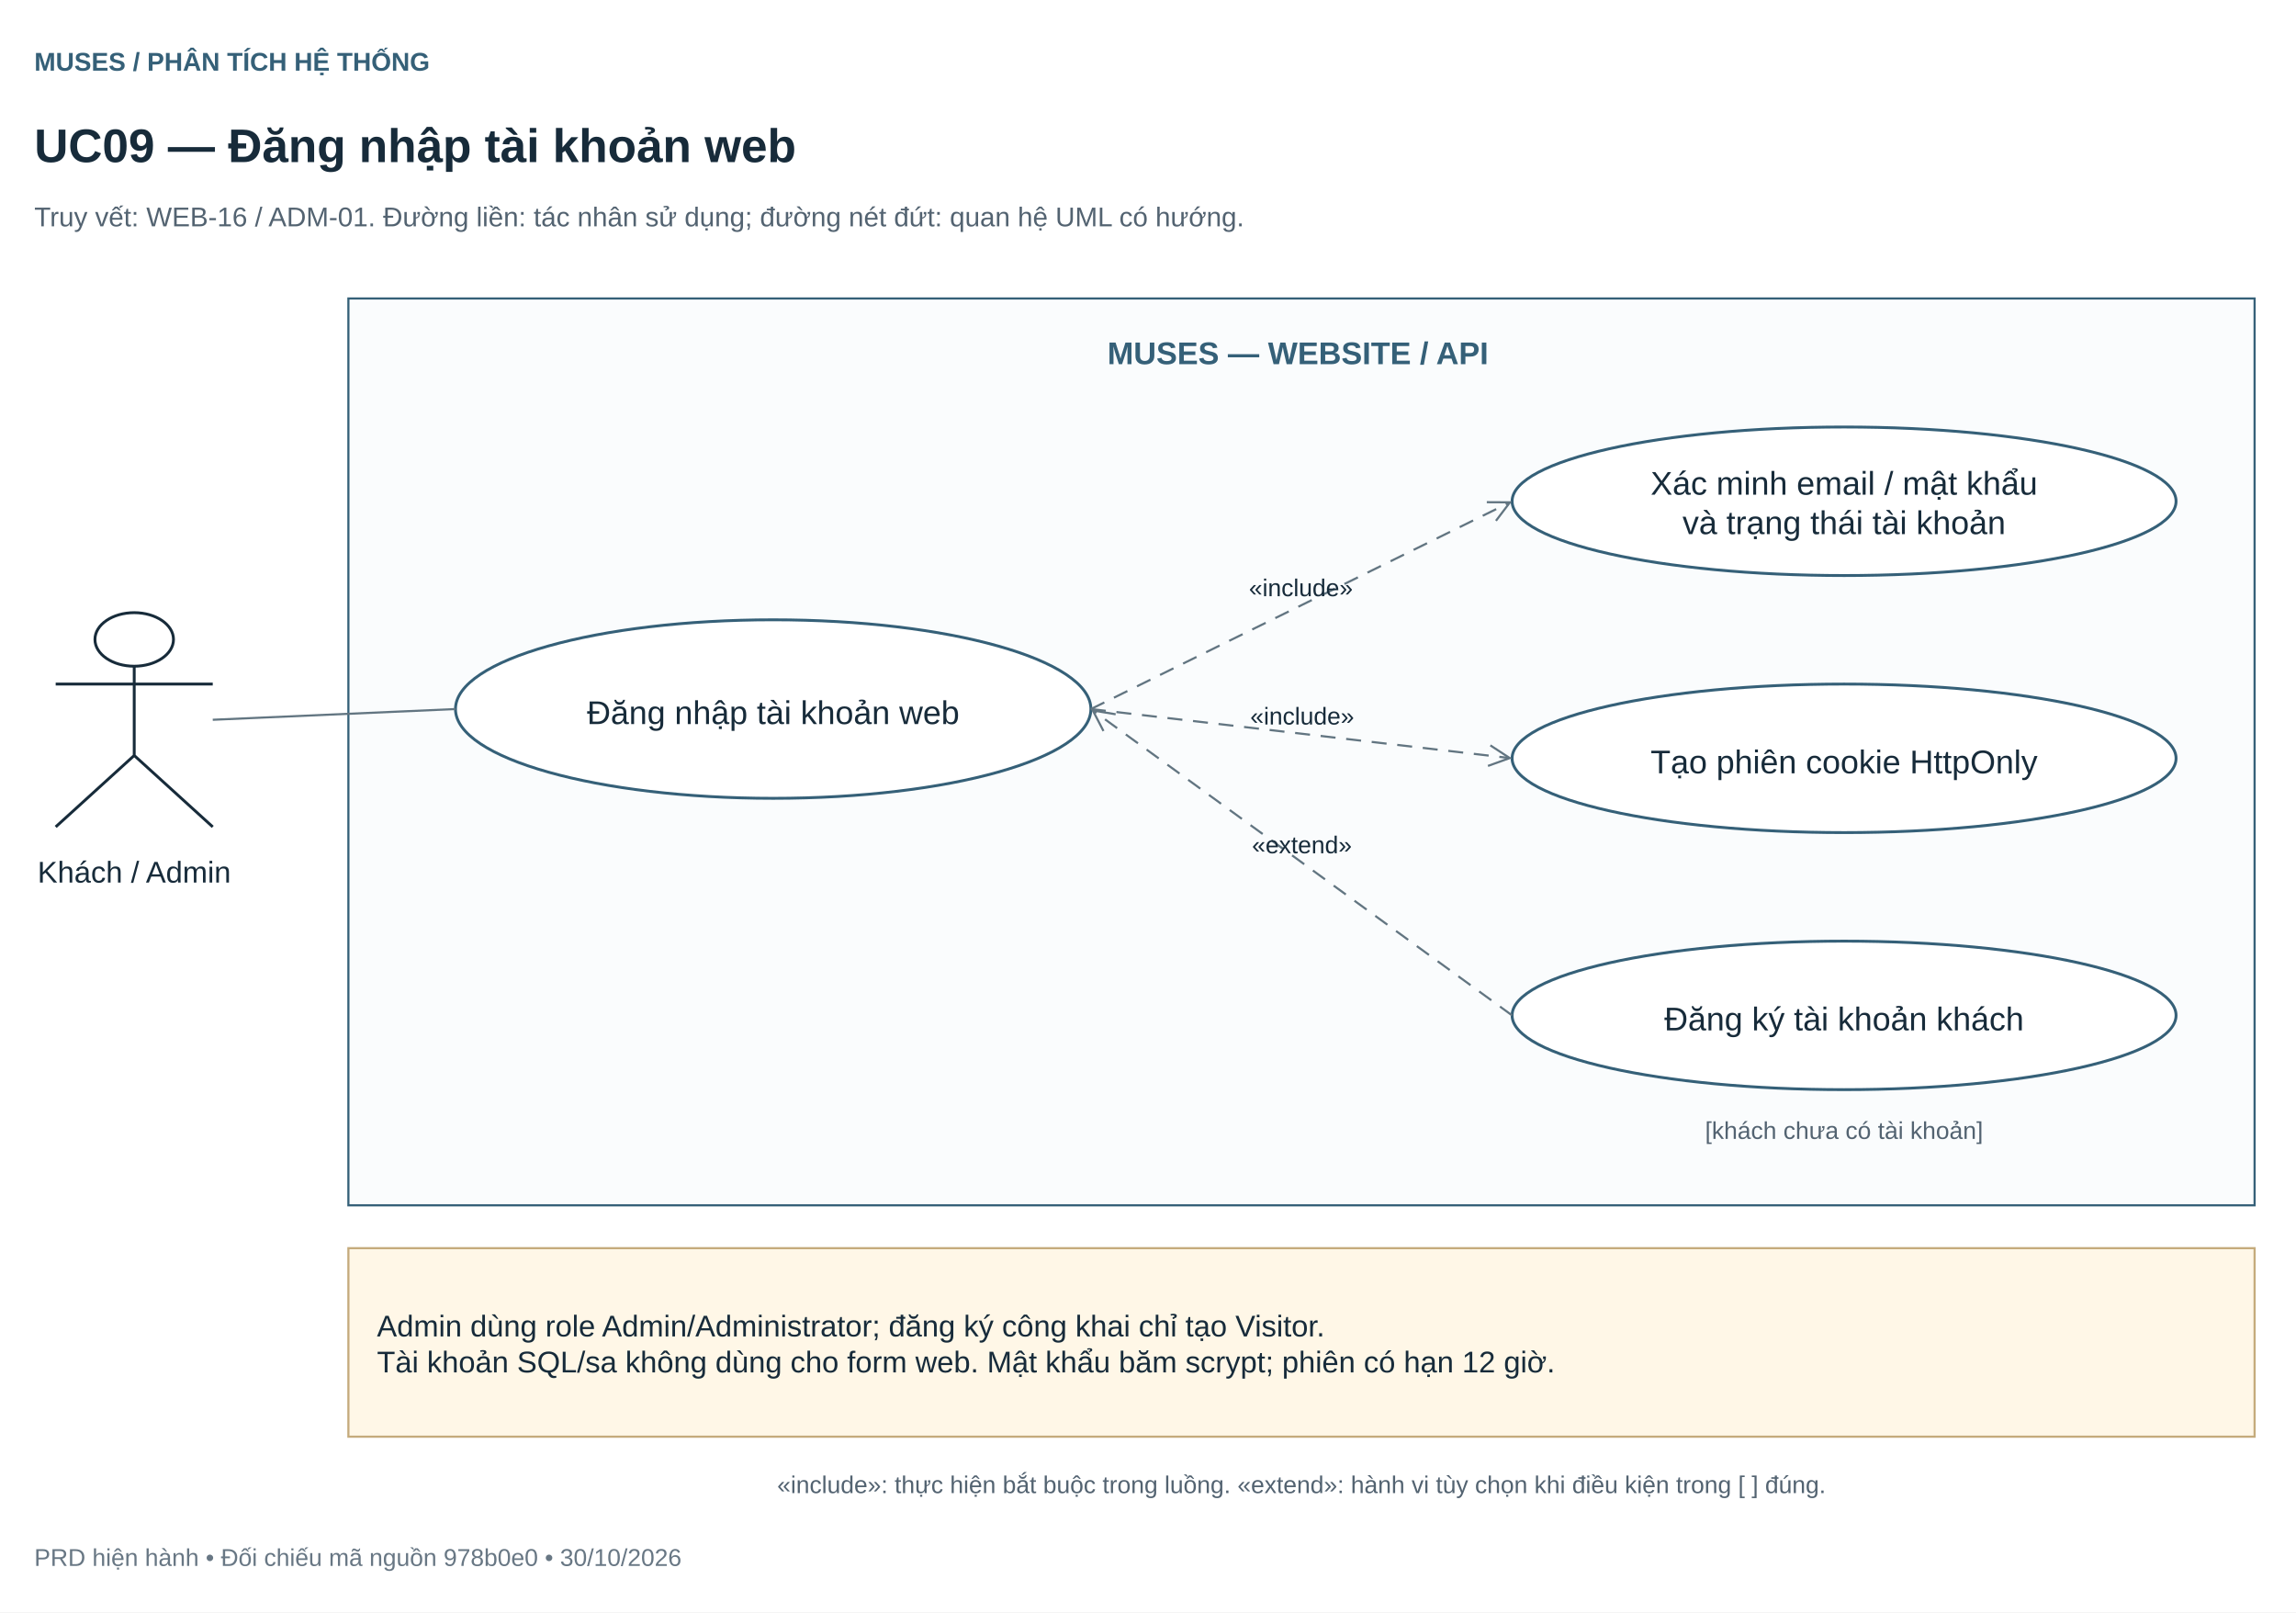
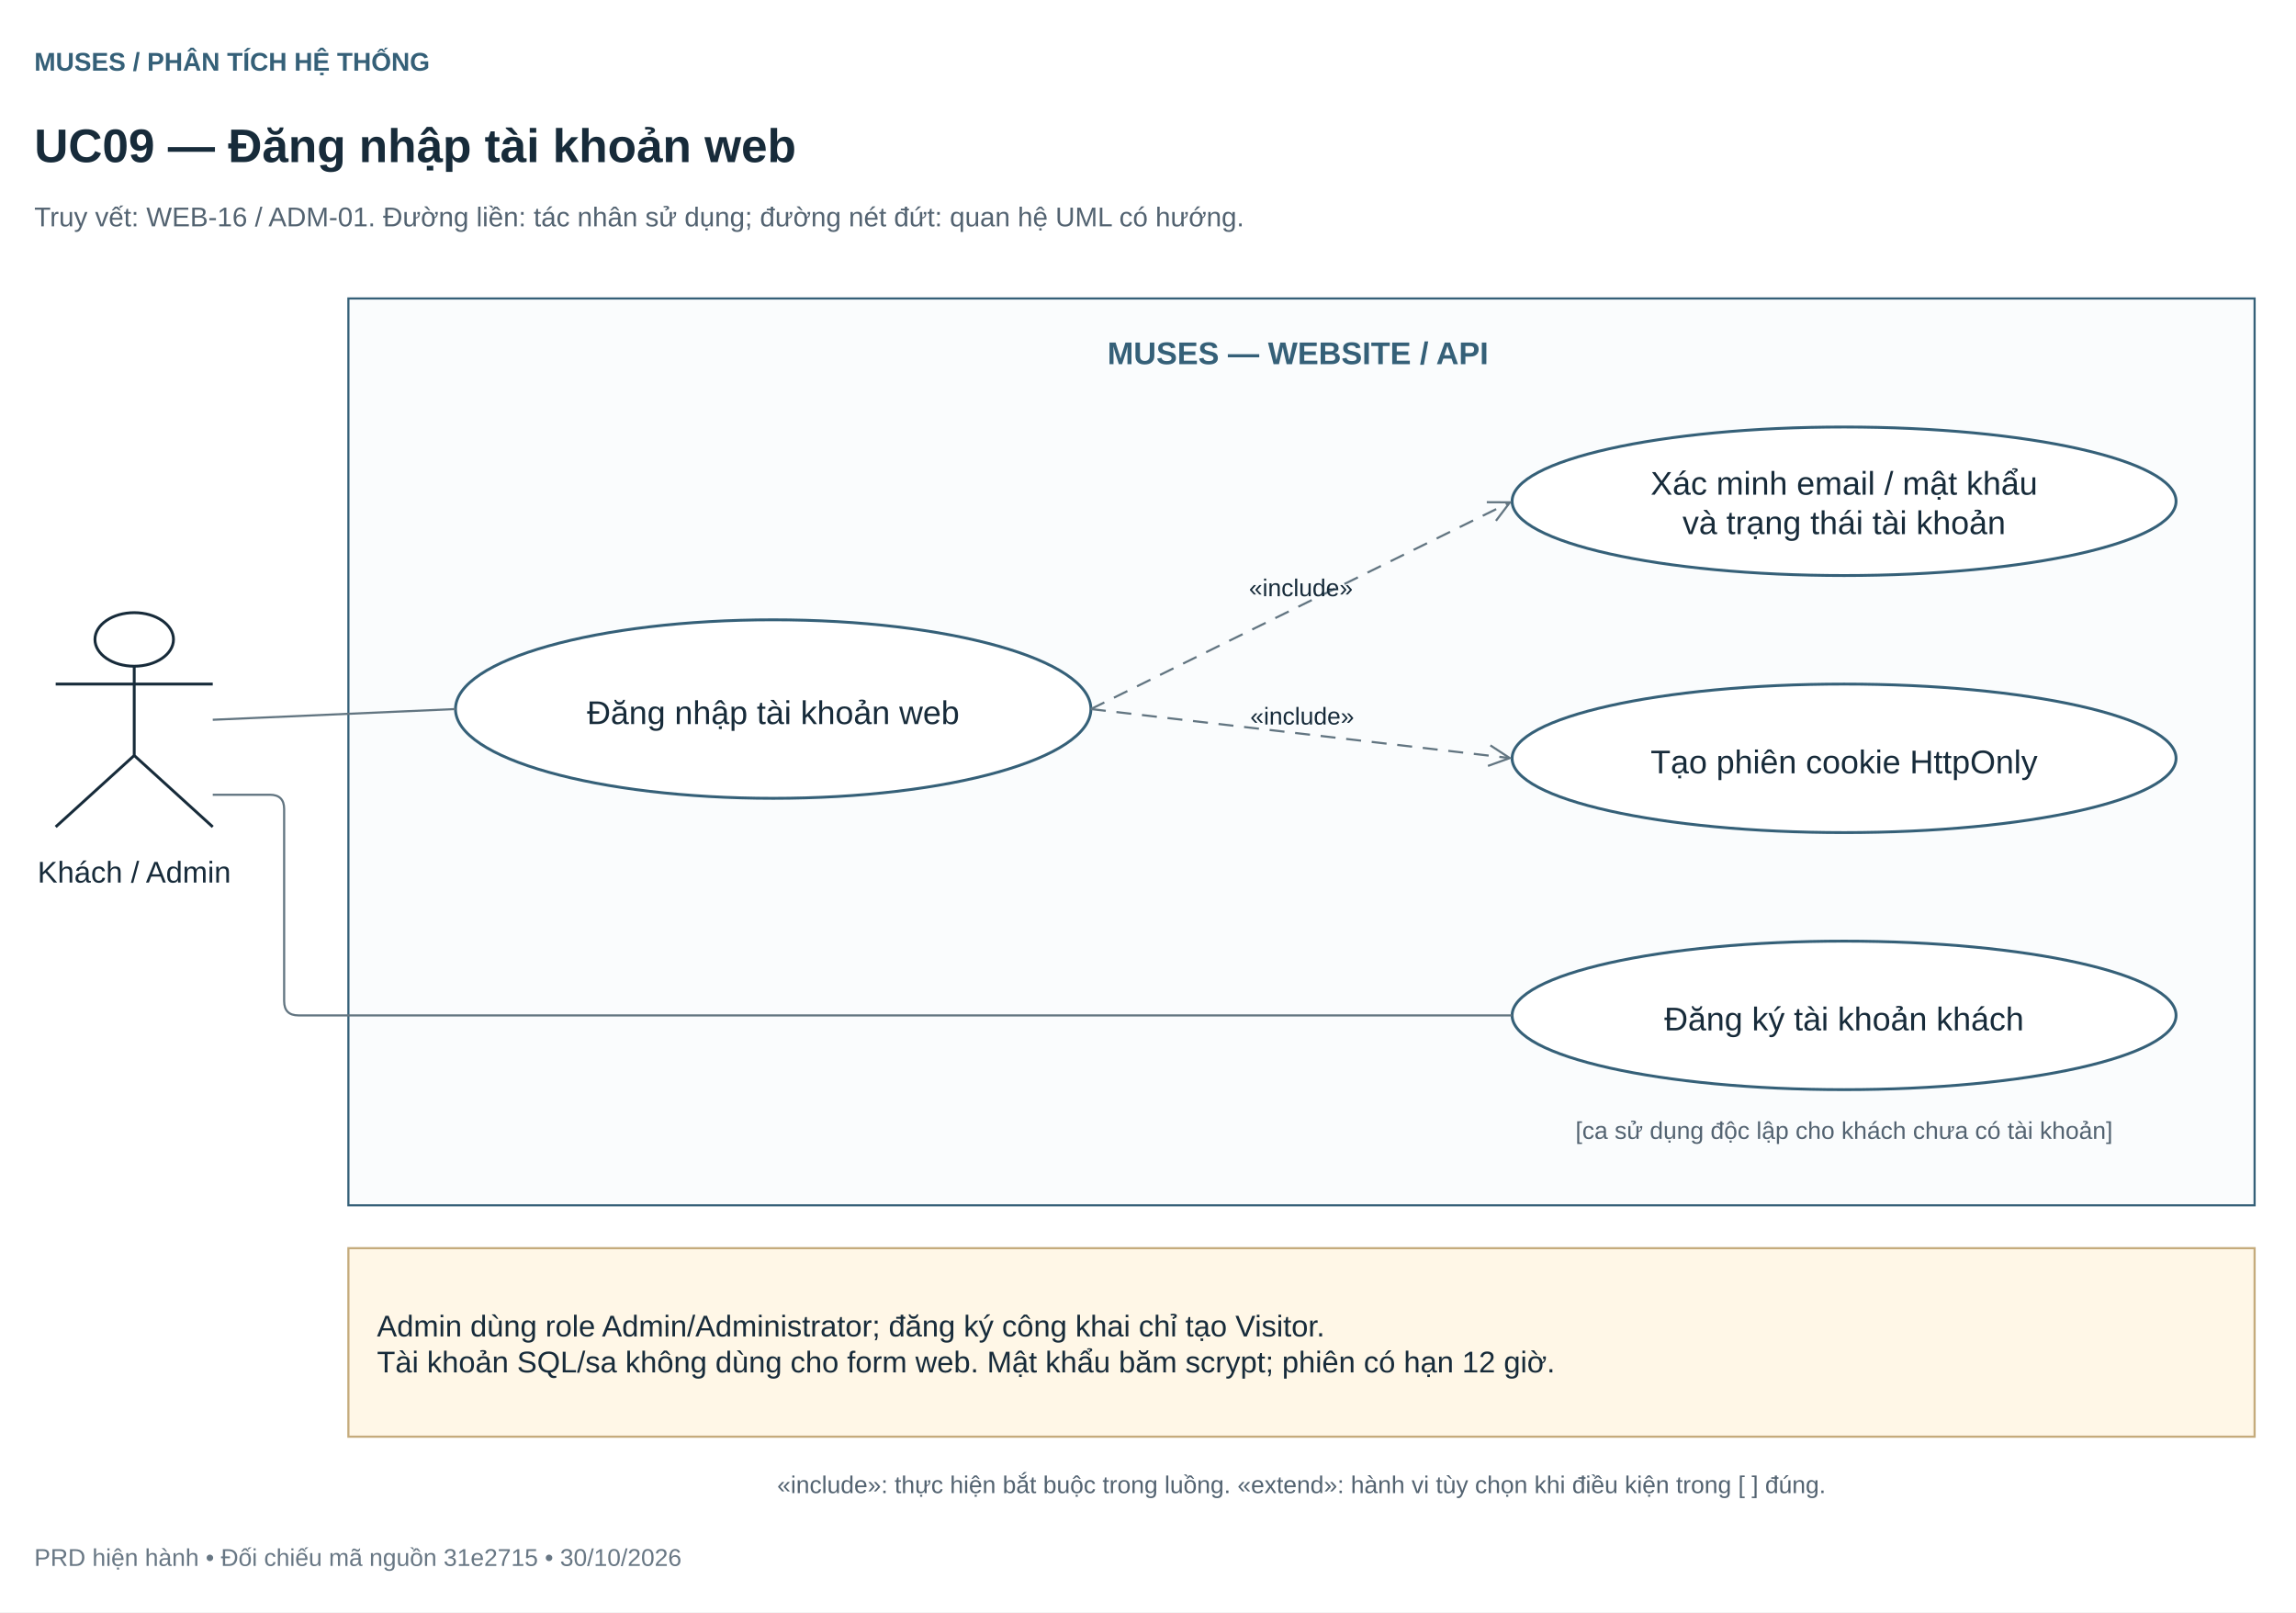
<svg xmlns="http://www.w3.org/2000/svg" style="background: #ffffff; background-color: light-dark(#ffffff, #121212);" version="1.1" width="1608px" height="1129px" viewBox="0 0 1608 1129">
  <defs>
    <clipPath id="mx-clip-22-22-1564-39-0">
      <rect x="22" y="22" width="1564" height="39" />
    </clipPath>
    <clipPath id="mx-clip-22-66-1564-64-0">
      <rect x="22" y="66" width="1564" height="64" />
    </clipPath>
    <clipPath id="mx-clip-22-130-1564-40-0">
      <rect x="22" y="130" width="1564" height="40" />
    </clipPath>
    <clipPath id="mx-clip-22-1071-1564-36-0">
      <rect x="22" y="1071" width="1564" height="36" />
    </clipPath>
    <clipPath id="mx-clip-272-222-1274-46-0">
      <rect x="272" y="222" width="1274" height="46" />
    </clipPath>
    <clipPath id="mx-clip-1057-768-469-44-0">
      <rect x="1057" y="768" width="469" height="44" />
    </clipPath>
    <clipPath id="mx-clip-242-1019-1339-38-0">
      <rect x="242" y="1019" width="1339" height="38" />
    </clipPath>
  </defs>
  <rect fill="#ffffff" width="100%" height="100%" x="0" y="0" style="fill: light-dark(rgb(255, 255, 255), rgb(18, 18, 18));" />
  <g>
    <g data-cell-id="0">
      <g data-cell-id="1">
        <g data-cell-id="n2">
          <g>
            <rect x="24" y="24" width="1560" height="35" fill="none" stroke="none" pointer-events="all" />
          </g>
          <g>
            <g fill="#356078" font-family="Arial" font-weight="bold" text-anchor="start" font-size="18px" clip-path="url(#mx-clip-22-22-1564-39-0)" style="fill: light-dark(rgb(53, 96, 120), rgb(131, 168, 189));">
              <g transform="translate(24,49.5) scale(1)">
                <text>
                  <tspan>MUSES  /  PHÂN TÍCH HỆ THỐNG</tspan>
                </text>
              </g>
            </g>
          </g>
        </g>
        <g data-cell-id="n3">
          <g>
            <rect x="24" y="68" width="1560" height="60" fill="none" stroke="none" pointer-events="all" />
          </g>
          <g>
            <g fill="#172B3A" font-family="Arial" font-weight="bold" text-anchor="start" font-size="33px" clip-path="url(#mx-clip-22-66-1564-64-0)" style="fill: light-dark(rgb(23, 43, 58), rgb(188, 205, 218));">
              <g transform="translate(24,113.5) scale(1)">
                <text>
                  <tspan>UC09 — Đăng nhập tài khoản web</tspan>
                </text>
              </g>
            </g>
          </g>
        </g>
        <g data-cell-id="n4">
          <g>
            <rect x="24" y="132" width="1560" height="36" fill="none" stroke="none" pointer-events="all" />
          </g>
          <g>
            <g fill="#536371" font-family="Arial" text-anchor="start" font-size="19px" clip-path="url(#mx-clip-22-130-1564-40-0)" style="fill: light-dark(rgb(83, 99, 113), rgb(142, 156, 168));">
              <g transform="translate(24,158.5) scale(1)">
                <text>
                  <tspan>Truy vết: WEB-16 / ADM-01. Đường liền: tác nhân sử dụng; đường nét đứt: quan hệ UML có hướng.</tspan>
                </text>
              </g>
            </g>
          </g>
        </g>
        <g data-cell-id="n5">
          <g>
            <rect x="24" y="1073" width="1560" height="32" fill="none" stroke="none" pointer-events="all" />
          </g>
          <g>
            <g fill="#687784" font-family="Arial" text-anchor="start" font-size="17px" clip-path="url(#mx-clip-22-1071-1564-36-0)" style="fill: light-dark(rgb(104, 119, 132), rgb(126, 139, 150));">
              <g transform="translate(24,1096.5) scale(1)">
                <text>
-                   <tspan>PRD hiện hành • Đối chiếu mã nguồn 978b0e0 • 30/10/2026</tspan>
+                   <tspan>PRD hiện hành • Đối chiếu mã nguồn 31e2715 • 30/10/2026</tspan>
                </text>
              </g>
            </g>
          </g>
        </g>
        <g data-cell-id="n6">
          <g>
            <rect x="244" y="209" width="1335" height="635" fill="#fafcfd" stroke="#356078" stroke-width="1.5" pointer-events="all" style="fill: light-dark(rgb(250, 252, 253), rgb(19, 21, 21)); stroke: light-dark(rgb(53, 96, 120), rgb(131, 168, 189));" />
          </g>
        </g>
        <g data-cell-id="n7">
          <g>
            <rect x="274" y="224" width="1270" height="42" fill="none" stroke="none" pointer-events="all" />
          </g>
          <g>
            <g fill="#356078" font-family="Arial" font-weight="bold" text-anchor="middle" font-size="22px" clip-path="url(#mx-clip-272-222-1274-46-0)" style="fill: light-dark(rgb(53, 96, 120), rgb(131, 168, 189));">
              <g transform="translate(909,255) scale(1)">
                <text>
                  <tspan>MUSES — WEBSITE / API</tspan>
                </text>
              </g>
            </g>
          </g>
        </g>
        <g data-cell-id="n8">
          <g>
            <ellipse cx="94" cy="447.75" rx="27.5" ry="18.75" fill="#ffffff" stroke="#172b3a" stroke-width="2" pointer-events="all" style="fill: light-dark(rgb(255, 255, 255), rgb(18, 18, 18)); stroke: light-dark(rgb(23, 43, 58), rgb(188, 205, 218));" />
            <path d="M 94 466.5 L 94 529 M 94 479 L 39 479 M 94 479 L 149 479 M 94 529 L 39 579 M 94 529 L 149 579" fill="none" stroke="#172b3a" stroke-width="2" stroke-miterlimit="10" pointer-events="all" style="stroke: light-dark(rgb(23, 43, 58), rgb(188, 205, 218));" />
          </g>
          <g>
            <g fill="#172B3A" font-family="Arial" text-anchor="middle" font-size="21px" style="fill: light-dark(rgb(23, 43, 58), rgb(188, 205, 218));">
              <text x="94" y="618">Khách / Admin</text>
            </g>
          </g>
        </g>
        <g data-cell-id="n9">
          <g>
            <ellipse cx="541.5" cy="496.5" rx="222.5" ry="62.5" fill="#ffffff" stroke="#356078" stroke-width="2" pointer-events="all" style="fill: light-dark(rgb(255, 255, 255), rgb(18, 18, 18)); stroke: light-dark(rgb(53, 96, 120), rgb(131, 168, 189));" />
          </g>
          <g>
            <g fill="#172B3A" font-family="Arial" text-anchor="middle" font-size="23px" style="fill: light-dark(rgb(23, 43, 58), rgb(188, 205, 218));">
              <g transform="translate(541.5,507) scale(1)">
                <text>
                  <tspan>Đăng nhập tài khoản web</tspan>
                </text>
              </g>
            </g>
          </g>
        </g>
        <g data-cell-id="e10">
          <g>
            <path d="M 149 504 L 319 496.5" fill="none" stroke="#627581" stroke-width="1.5" stroke-miterlimit="10" pointer-events="stroke" style="stroke: light-dark(rgb(98, 117, 129), rgb(126, 142, 153));" />
          </g>
        </g>
        <g data-cell-id="n11">
          <g>
            <ellipse cx="1291.5" cy="351" rx="232.5" ry="52" fill="#ffffff" stroke="#356078" stroke-width="2" pointer-events="all" style="fill: light-dark(rgb(255, 255, 255), rgb(18, 18, 18)); stroke: light-dark(rgb(53, 96, 120), rgb(131, 168, 189));" />
          </g>
          <g>
            <g fill="#172B3A" font-family="Arial" text-anchor="middle" data-blockTextHeight="55.199999999999996" data-htmlContentWidth="271.00244140625" font-size="23px" style="fill: light-dark(rgb(23, 43, 58), rgb(188, 205, 218));">
              <g transform="translate(1291.5,323.4) scale(1)">
                <text y="23" data-line-font-size="23" x="0">
                  <tspan>Xác minh email / mật khẩu</tspan>
                </text>
                <text y="50.6" data-line-font-size="23" x="0">
                  <tspan>và trạng thái tài khoản</tspan>
                </text>
              </g>
            </g>
          </g>
        </g>
        <g data-cell-id="e12">
          <g>
            <path d="M 764 496.5 L 1055.99 352.48" fill="none" stroke="#627581" stroke-width="1.5" stroke-miterlimit="10" stroke-dasharray="10.5 7.5" pointer-events="stroke" style="stroke: light-dark(rgb(98, 117, 129), rgb(126, 142, 153));" />
            <path d="M 1047.7 364.66 L 1057.5 351.74 L 1041.28 351.65" fill="none" stroke="#627581" stroke-width="1.5" stroke-miterlimit="10" pointer-events="all" style="stroke: light-dark(rgb(98, 117, 129), rgb(126, 142, 153));" />
          </g>
          <g>
            <g fill="#172B3A" font-family="Arial" text-anchor="middle" font-size="17px" style="fill: light-dark(rgb(23, 43, 58), rgb(188, 205, 218));">
              <g transform="translate(911.08,417.46) scale(1)">
                <text>
                  <tspan>«include»</tspan>
                </text>
              </g>
            </g>
          </g>
        </g>
        <g data-cell-id="n13">
          <g>
            <ellipse cx="1291.5" cy="531" rx="232.5" ry="52" fill="#ffffff" stroke="#356078" stroke-width="2" pointer-events="all" style="fill: light-dark(rgb(255, 255, 255), rgb(18, 18, 18)); stroke: light-dark(rgb(53, 96, 120), rgb(131, 168, 189));" />
          </g>
          <g>
            <g fill="#172B3A" font-family="Arial" text-anchor="middle" font-size="23px" style="fill: light-dark(rgb(23, 43, 58), rgb(188, 205, 218));">
              <g transform="translate(1291.5,541.5) scale(1)">
                <text>
                  <tspan>Tạo phiên cookie HttpOnly</tspan>
                </text>
              </g>
            </g>
          </g>
        </g>
        <g data-cell-id="e14">
          <g>
            <path d="M 764 496.5 L 1055.67 530.61" fill="none" stroke="#627581" stroke-width="1.5" stroke-miterlimit="10" stroke-dasharray="10.5 7.5" pointer-events="stroke" style="stroke: light-dark(rgb(98, 117, 129), rgb(126, 142, 153));" />
            <path d="M 1042.09 536.32 L 1057.33 530.81 L 1043.77 521.92" fill="none" stroke="#627581" stroke-width="1.5" stroke-miterlimit="10" pointer-events="all" style="stroke: light-dark(rgb(98, 117, 129), rgb(126, 142, 153));" />
          </g>
          <g>
            <g fill="#172B3A" font-family="Arial" text-anchor="middle" font-size="17px" style="fill: light-dark(rgb(23, 43, 58), rgb(188, 205, 218));">
              <g transform="translate(911.99,507.31) scale(1)">
                <text>
                  <tspan>«include»</tspan>
                </text>
              </g>
            </g>
          </g>
        </g>
        <g data-cell-id="n15">
          <g>
            <ellipse cx="1291.5" cy="711" rx="232.5" ry="52" fill="#ffffff" stroke="#356078" stroke-width="2" pointer-events="all" style="fill: light-dark(rgb(255, 255, 255), rgb(18, 18, 18)); stroke: light-dark(rgb(53, 96, 120), rgb(131, 168, 189));" />
          </g>
          <g>
            <g fill="#172B3A" font-family="Arial" text-anchor="middle" font-size="23px" style="fill: light-dark(rgb(23, 43, 58), rgb(188, 205, 218));">
              <g transform="translate(1291.5,721.5) scale(1)">
                <text>
                  <tspan>Đăng ký tài khoản khách</tspan>
                </text>
              </g>
            </g>
          </g>
        </g>
        <g data-cell-id="e16">
          <g>
-             <path d="M 1059 711 L 766.71 498.47" fill="none" stroke="#627581" stroke-width="1.5" stroke-miterlimit="10" stroke-dasharray="10.5 7.5" pointer-events="stroke" style="stroke: light-dark(rgb(98, 117, 129), rgb(126, 142, 153));" />
-             <path d="M 781.35 500.15 L 765.36 497.49 L 772.82 511.88" fill="none" stroke="#627581" stroke-width="1.5" stroke-miterlimit="10" pointer-events="all" style="stroke: light-dark(rgb(98, 117, 129), rgb(126, 142, 153));" />
-           </g>
-           <g>
-             <g fill="#172B3A" font-family="Arial" text-anchor="middle" font-size="17px" style="fill: light-dark(rgb(23, 43, 58), rgb(188, 205, 218));">
-               <g transform="translate(911.8,597.47) scale(1)">
-                 <text>
-                   <tspan>«extend»</tspan>
-                 </text>
-               </g>
-             </g>
+             <path d="M 149 556.5 L 189 556.5 Q 199 556.5 199 566.5 L 199 701 Q 199 711 209 711 L 1059 711" fill="none" stroke="#627581" stroke-width="1.5" stroke-miterlimit="10" pointer-events="stroke" style="stroke: light-dark(rgb(98, 117, 129), rgb(126, 142, 153));" />
          </g>
        </g>
        <g data-cell-id="n17">
          <g>
            <rect x="1059" y="770" width="465" height="40" fill="none" stroke="none" pointer-events="all" />
          </g>
          <g>
            <g fill="#536371" font-family="Arial" text-anchor="middle" font-size="17px" clip-path="url(#mx-clip-1057-768-469-44-0)" style="fill: light-dark(rgb(83, 99, 113), rgb(142, 156, 168));">
              <g transform="translate(1291.5,797.5) scale(1)">
                <text>
-                   <tspan>[khách chưa có tài khoản]</tspan>
+                   <tspan>[ca sử dụng độc lập cho khách chưa có tài khoản]</tspan>
                </text>
              </g>
            </g>
          </g>
        </g>
        <g data-cell-id="n18">
          <g>
            <rect x="244" y="874" width="1335" height="132" fill="#fff7e7" stroke="#c5ab7c" stroke-width="1.5" pointer-events="all" style="fill: light-dark(rgb(255, 247, 231), rgb(31, 24, 11)); stroke: light-dark(rgb(197, 171, 124), rgb(109, 87, 46));" />
          </g>
          <g>
            <g fill="#172B3A" font-family="Arial" text-anchor="start" data-blockTextHeight="50.400000000000006" data-htmlContentWidth="825.0703125" font-size="21px" style="fill: light-dark(rgb(23, 43, 58), rgb(188, 205, 218));">
              <g transform="translate(264,914.8) scale(1)">
                <text y="21" data-line-font-size="21" x="0">
                  <tspan>Admin dùng role Admin/Administrator; đăng ký công khai chỉ tạo Visitor.</tspan>
                </text>
                <text y="46.2" data-line-font-size="21" x="0">
                  <tspan>Tài khoản SQL/sa không dùng cho form web. Mật khẩu băm scrypt; phiên có hạn 12 giờ.</tspan>
                </text>
              </g>
            </g>
          </g>
        </g>
        <g data-cell-id="n19">
          <g>
            <rect x="244" y="1021" width="1335" height="34" fill="none" stroke="none" pointer-events="all" />
          </g>
          <g>
            <g fill="#536371" font-family="Arial" text-anchor="middle" font-size="17px" clip-path="url(#mx-clip-242-1019-1339-38-0)" style="fill: light-dark(rgb(83, 99, 113), rgb(142, 156, 168));">
              <g transform="translate(911.5,1045.5) scale(1)">
                <text>
                  <tspan>«include»: thực hiện bắt buộc trong luồng. «extend»: hành vi tùy chọn khi điều kiện trong [ ] đúng.</tspan>
                </text>
              </g>
            </g>
          </g>
        </g>
      </g>
    </g>
  </g>
</svg>
